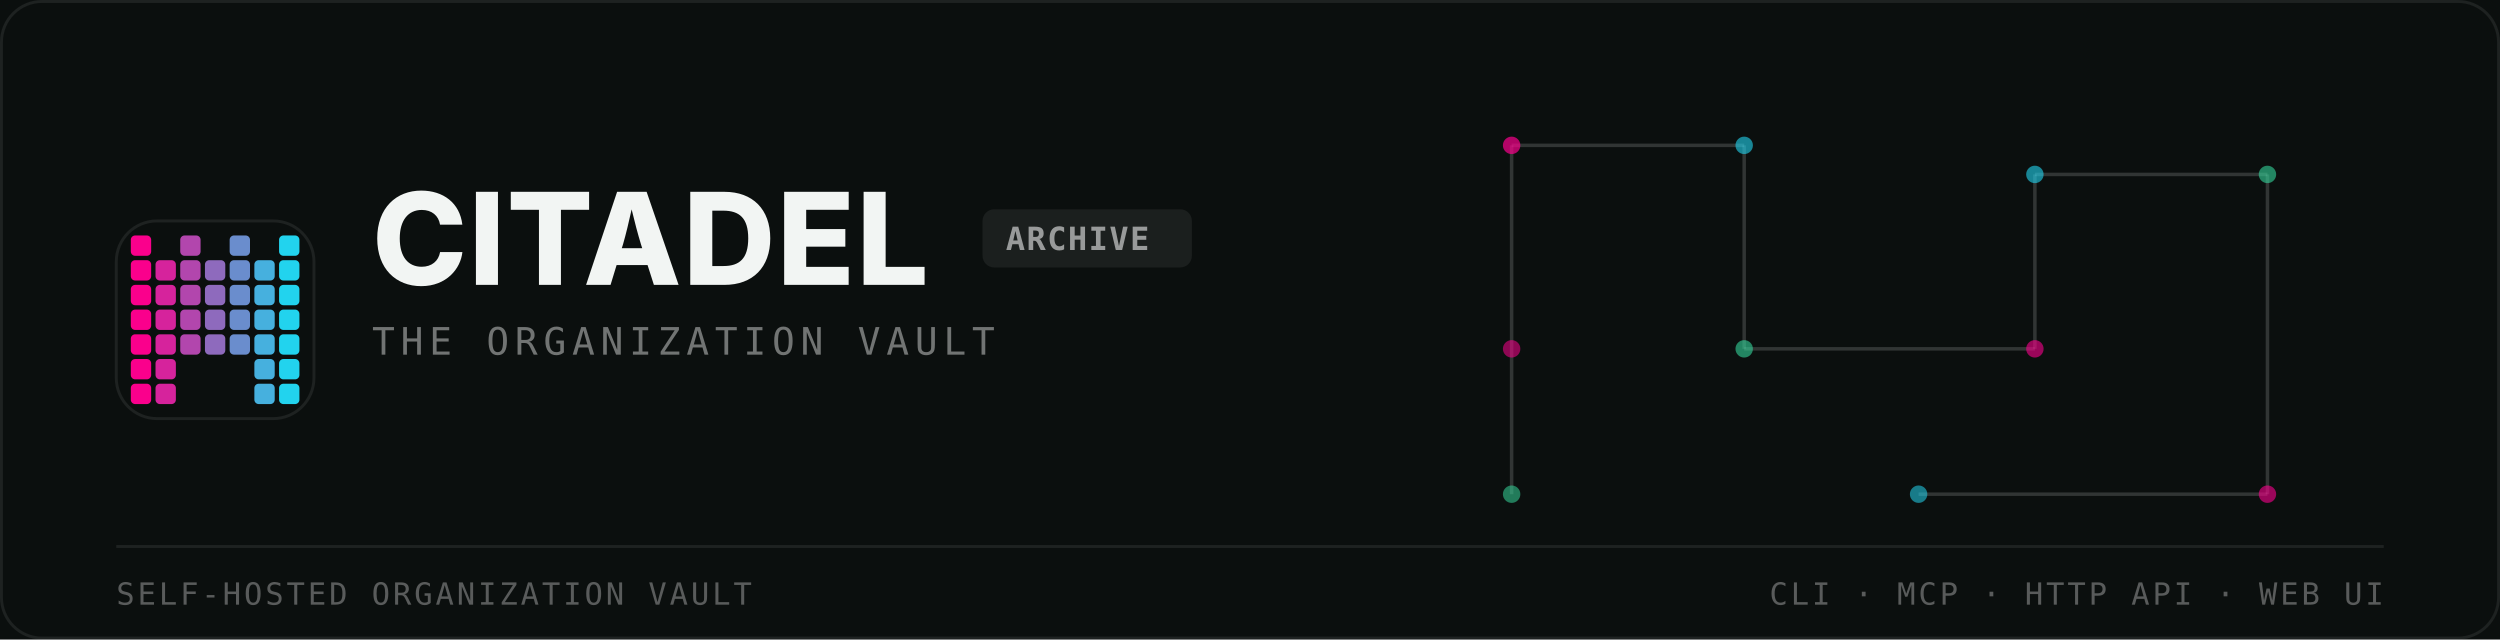
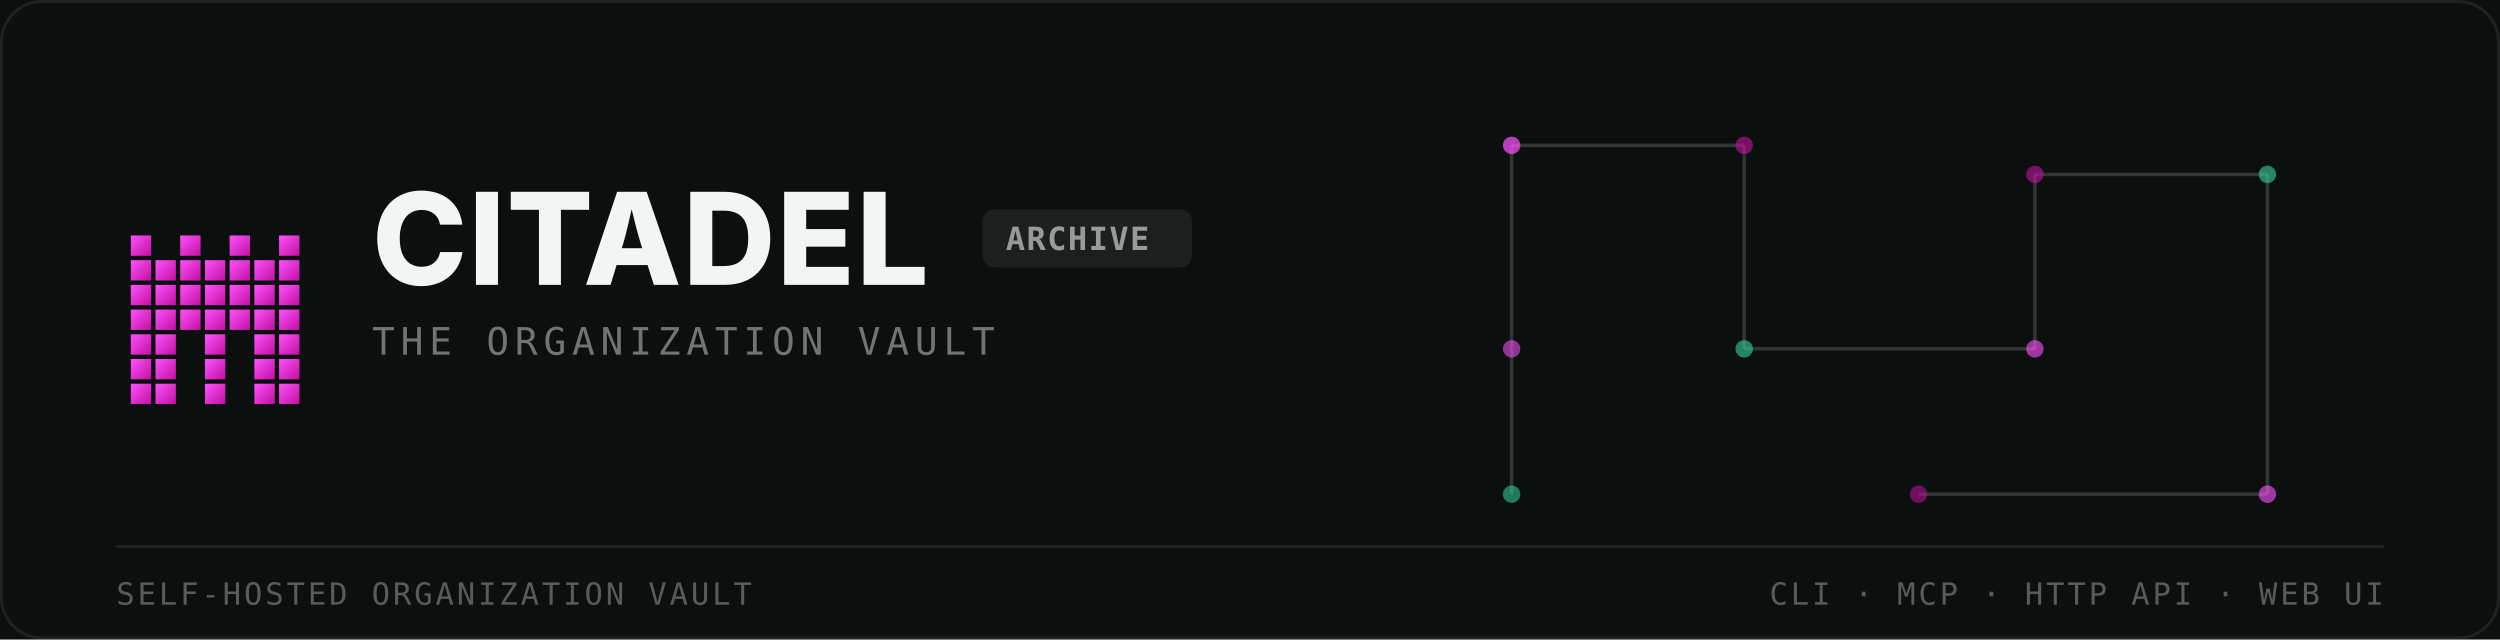
<svg xmlns="http://www.w3.org/2000/svg" width="860" height="220" viewBox="0 0 860 220" role="img" aria-label="Citadel Archive — the organization vault">
  <rect width="860" height="220" fill="#0B0F0E" />
  <rect x="0.5" y="0.5" width="859" height="219" rx="14" fill="none" stroke="rgba(255,255,255,0.08)" />
  <line x1="520" y1="50" x2="600" y2="50" stroke="rgba(255,255,255,.16)" stroke-width="1.2" />
  <line x1="600" y1="50" x2="600" y2="120" stroke="rgba(255,255,255,.16)" stroke-width="1.2" />
  <line x1="600" y1="120" x2="700" y2="120" stroke="rgba(255,255,255,.16)" stroke-width="1.2" />
  <line x1="700" y1="120" x2="700" y2="60" stroke="rgba(255,255,255,.16)" stroke-width="1.2" />
  <line x1="700" y1="60" x2="780" y2="60" stroke="rgba(255,255,255,.16)" stroke-width="1.2" />
  <line x1="780" y1="60" x2="780" y2="170" stroke="rgba(255,255,255,.16)" stroke-width="1.2" />
  <line x1="780" y1="170" x2="660" y2="170" stroke="rgba(255,255,255,.16)" stroke-width="1.2" />
  <line x1="520" y1="170" x2="520" y2="120" stroke="rgba(255,255,255,.16)" stroke-width="1.2" />
  <line x1="520" y1="120" x2="520" y2="50" stroke="rgba(255,255,255,.16)" stroke-width="1.2" />
-   <circle cx="520" cy="50" r="3" fill="#FA008C" opacity=".7" />
-   <circle cx="600" cy="50" r="3" fill="#22D3EE" opacity=".6" />
+   <circle cx="520" cy="50" r="3" fill="#FF51FF" opacity=".7" />
+   <circle cx="600" cy="50" r="3" fill="#C010A0" opacity=".6" />
  <circle cx="600" cy="120" r="3" fill="#34D399" opacity=".6" />
-   <circle cx="700" cy="120" r="3" fill="#FA008C" opacity=".6" />
-   <circle cx="700" cy="60" r="3" fill="#22D3EE" opacity=".6" />
+   <circle cx="700" cy="120" r="3" fill="#FF51FF" opacity=".6" />
+   <circle cx="700" cy="60" r="3" fill="#C010A0" opacity=".6" />
  <circle cx="780" cy="60" r="3" fill="#34D399" opacity=".6" />
-   <circle cx="780" cy="170" r="3" fill="#FA008C" opacity=".6" />
-   <circle cx="660" cy="170" r="3" fill="#22D3EE" opacity=".55" />
+   <circle cx="780" cy="170" r="3" fill="#FF51FF" opacity=".6" />
+   <circle cx="660" cy="170" r="3" fill="#C010A0" opacity=".55" />
  <circle cx="520" cy="170" r="3" fill="#34D399" opacity=".55" />
-   <circle cx="520" cy="120" r="3" fill="#FA008C" opacity=".55" />
-   <rect x="40" y="76.0" width="68.0" height="68.0" rx="14" fill="#0B0F0E" stroke="rgba(255,255,255,0.08)" />
-   <rect x="45.0" y="81.0" width="7" height="7" rx="1.5" fill="#FA008C" />
-   <rect x="62.0" y="81.0" width="7" height="7" rx="1.5" fill="#B246AD" />
-   <rect x="79.0" y="81.0" width="7" height="7" rx="1.5" fill="#6A8DCD" />
-   <rect x="96.0" y="81.0" width="7" height="7" rx="1.5" fill="#22D3EE" />
-   <rect x="45.0" y="89.5" width="7" height="7" rx="1.5" fill="#FA008C" />
-   <rect x="53.5" y="89.5" width="7" height="7" rx="1.5" fill="#D6239C" />
-   <rect x="62.0" y="89.5" width="7" height="7" rx="1.5" fill="#B246AD" />
-   <rect x="70.5" y="89.5" width="7" height="7" rx="1.5" fill="#8E6ABD" />
-   <rect x="79.0" y="89.5" width="7" height="7" rx="1.5" fill="#6A8DCD" />
-   <rect x="87.5" y="89.5" width="7" height="7" rx="1.5" fill="#46B0DE" />
-   <rect x="96.0" y="89.5" width="7" height="7" rx="1.5" fill="#22D3EE" />
-   <rect x="45.0" y="98.0" width="7" height="7" rx="1.5" fill="#FA008C" />
-   <rect x="53.5" y="98.0" width="7" height="7" rx="1.5" fill="#D6239C" />
-   <rect x="62.0" y="98.0" width="7" height="7" rx="1.5" fill="#B246AD" />
-   <rect x="70.5" y="98.0" width="7" height="7" rx="1.5" fill="#8E6ABD" />
-   <rect x="79.0" y="98.0" width="7" height="7" rx="1.5" fill="#6A8DCD" />
-   <rect x="87.5" y="98.0" width="7" height="7" rx="1.5" fill="#46B0DE" />
-   <rect x="96.0" y="98.0" width="7" height="7" rx="1.5" fill="#22D3EE" />
-   <rect x="45.0" y="106.5" width="7" height="7" rx="1.5" fill="#FA008C" />
-   <rect x="53.5" y="106.5" width="7" height="7" rx="1.5" fill="#D6239C" />
-   <rect x="62.0" y="106.5" width="7" height="7" rx="1.5" fill="#B246AD" />
-   <rect x="70.5" y="106.5" width="7" height="7" rx="1.5" fill="#8E6ABD" />
-   <rect x="79.0" y="106.5" width="7" height="7" rx="1.5" fill="#6A8DCD" />
-   <rect x="87.5" y="106.5" width="7" height="7" rx="1.5" fill="#46B0DE" />
-   <rect x="96.0" y="106.5" width="7" height="7" rx="1.5" fill="#22D3EE" />
-   <rect x="45.0" y="115.0" width="7" height="7" rx="1.5" fill="#FA008C" />
-   <rect x="53.5" y="115.0" width="7" height="7" rx="1.5" fill="#D6239C" />
-   <rect x="62.0" y="115.0" width="7" height="7" rx="1.5" fill="#B246AD" />
-   <rect x="70.5" y="115.0" width="7" height="7" rx="1.5" fill="#8E6ABD" />
-   <rect x="79.0" y="115.0" width="7" height="7" rx="1.5" fill="#6A8DCD" />
-   <rect x="87.5" y="115.0" width="7" height="7" rx="1.5" fill="#46B0DE" />
-   <rect x="96.0" y="115.0" width="7" height="7" rx="1.5" fill="#22D3EE" />
-   <rect x="45.0" y="123.5" width="7" height="7" rx="1.5" fill="#FA008C" />
-   <rect x="53.5" y="123.5" width="7" height="7" rx="1.5" fill="#D6239C" />
-   <rect x="87.5" y="123.5" width="7" height="7" rx="1.5" fill="#46B0DE" />
-   <rect x="96.0" y="123.5" width="7" height="7" rx="1.5" fill="#22D3EE" />
-   <rect x="45.0" y="132.0" width="7" height="7" rx="1.5" fill="#FA008C" />
-   <rect x="53.5" y="132.0" width="7" height="7" rx="1.5" fill="#D6239C" />
-   <rect x="87.5" y="132.0" width="7" height="7" rx="1.5" fill="#46B0DE" />
-   <rect x="96.0" y="132.0" width="7" height="7" rx="1.5" fill="#22D3EE" />
+   <circle cx="520" cy="120" r="3" fill="#FF51FF" opacity=".55" />
+   <defs>
+     <linearGradient id="ctd" x1="0" y1="0" x2="1" y2="1">
+       <stop offset="0" stop-color="#FF51FF" />
+       <stop offset="1" stop-color="#C010A0" />
+     </linearGradient>
+   </defs>
+   <rect x="45.0" y="81.0" width="7" height="7" fill="url(#ctd)" />
+   <rect x="62.0" y="81.0" width="7" height="7" fill="url(#ctd)" />
+   <rect x="79.0" y="81.0" width="7" height="7" fill="url(#ctd)" />
+   <rect x="96.0" y="81.0" width="7" height="7" fill="url(#ctd)" />
+   <rect x="45.0" y="89.5" width="7" height="7" fill="url(#ctd)" />
+   <rect x="53.5" y="89.5" width="7" height="7" fill="url(#ctd)" />
+   <rect x="62.0" y="89.5" width="7" height="7" fill="url(#ctd)" />
+   <rect x="70.5" y="89.5" width="7" height="7" fill="url(#ctd)" />
+   <rect x="79.0" y="89.5" width="7" height="7" fill="url(#ctd)" />
+   <rect x="87.5" y="89.5" width="7" height="7" fill="url(#ctd)" />
+   <rect x="96.0" y="89.5" width="7" height="7" fill="url(#ctd)" />
+   <rect x="45.0" y="98.0" width="7" height="7" fill="url(#ctd)" />
+   <rect x="53.5" y="98.0" width="7" height="7" fill="url(#ctd)" />
+   <rect x="62.0" y="98.0" width="7" height="7" fill="url(#ctd)" />
+   <rect x="70.5" y="98.0" width="7" height="7" fill="url(#ctd)" />
+   <rect x="79.0" y="98.0" width="7" height="7" fill="url(#ctd)" />
+   <rect x="87.5" y="98.0" width="7" height="7" fill="url(#ctd)" />
+   <rect x="96.0" y="98.0" width="7" height="7" fill="url(#ctd)" />
+   <rect x="45.0" y="106.5" width="7" height="7" fill="url(#ctd)" />
+   <rect x="53.5" y="106.5" width="7" height="7" fill="url(#ctd)" />
+   <rect x="62.0" y="106.5" width="7" height="7" fill="url(#ctd)" />
+   <rect x="70.5" y="106.5" width="7" height="7" fill="url(#ctd)" />
+   <rect x="79.0" y="106.5" width="7" height="7" fill="url(#ctd)" />
+   <rect x="87.5" y="106.5" width="7" height="7" fill="url(#ctd)" />
+   <rect x="96.0" y="106.5" width="7" height="7" fill="url(#ctd)" />
+   <rect x="45.0" y="115.0" width="7" height="7" fill="url(#ctd)" />
+   <rect x="53.5" y="115.0" width="7" height="7" fill="url(#ctd)" />
+   <rect x="70.5" y="115.0" width="7" height="7" fill="url(#ctd)" />
+   <rect x="87.5" y="115.0" width="7" height="7" fill="url(#ctd)" />
+   <rect x="96.0" y="115.0" width="7" height="7" fill="url(#ctd)" />
+   <rect x="45.0" y="123.5" width="7" height="7" fill="url(#ctd)" />
+   <rect x="53.5" y="123.5" width="7" height="7" fill="url(#ctd)" />
+   <rect x="70.5" y="123.5" width="7" height="7" fill="url(#ctd)" />
+   <rect x="87.5" y="123.5" width="7" height="7" fill="url(#ctd)" />
+   <rect x="96.0" y="123.5" width="7" height="7" fill="url(#ctd)" />
+   <rect x="45.0" y="132.0" width="7" height="7" fill="url(#ctd)" />
+   <rect x="53.5" y="132.0" width="7" height="7" fill="url(#ctd)" />
+   <rect x="70.5" y="132.0" width="7" height="7" fill="url(#ctd)" />
+   <rect x="87.5" y="132.0" width="7" height="7" fill="url(#ctd)" />
+   <rect x="96.0" y="132.0" width="7" height="7" fill="url(#ctd)" />
  <text x="128.0" y="98" font-family="Inter, ui-sans-serif, system-ui, sans-serif" font-weight="800" font-size="44" letter-spacing="0.5" fill="#F2F5F3">CITADEL</text>
  <rect x="338.0" y="72" width="72" height="20" rx="4" fill="rgba(255,255,255,0.07)" />
  <text x="346.0" y="86" font-family="ui-monospace, Menlo, monospace" font-weight="600" font-size="11" letter-spacing="0.5" fill="rgba(255,255,255,0.55)">ARCHIVE</text>
  <text x="128.0" y="122" font-family="ui-monospace, Menlo, monospace" font-weight="500" font-size="13" letter-spacing="2" fill="rgba(255,255,255,0.42)">THE ORGANIZATION VAULT</text>
  <line x1="40" y1="188" x2="820" y2="188" stroke="rgba(255,255,255,0.08)" />
  <text x="40" y="208" font-family="ui-monospace, Menlo, monospace" font-weight="500" font-size="10.5" letter-spacing="1" fill="rgba(255,255,255,0.32)">SELF-HOSTED ORGANIZATION VAULT</text>
  <text x="820" y="208" text-anchor="end" font-family="ui-monospace, Menlo, monospace" font-weight="500" font-size="10.5" letter-spacing="1" fill="rgba(255,255,255,0.32)">CLI · MCP · HTTP API · WEB UI</text>
</svg>
